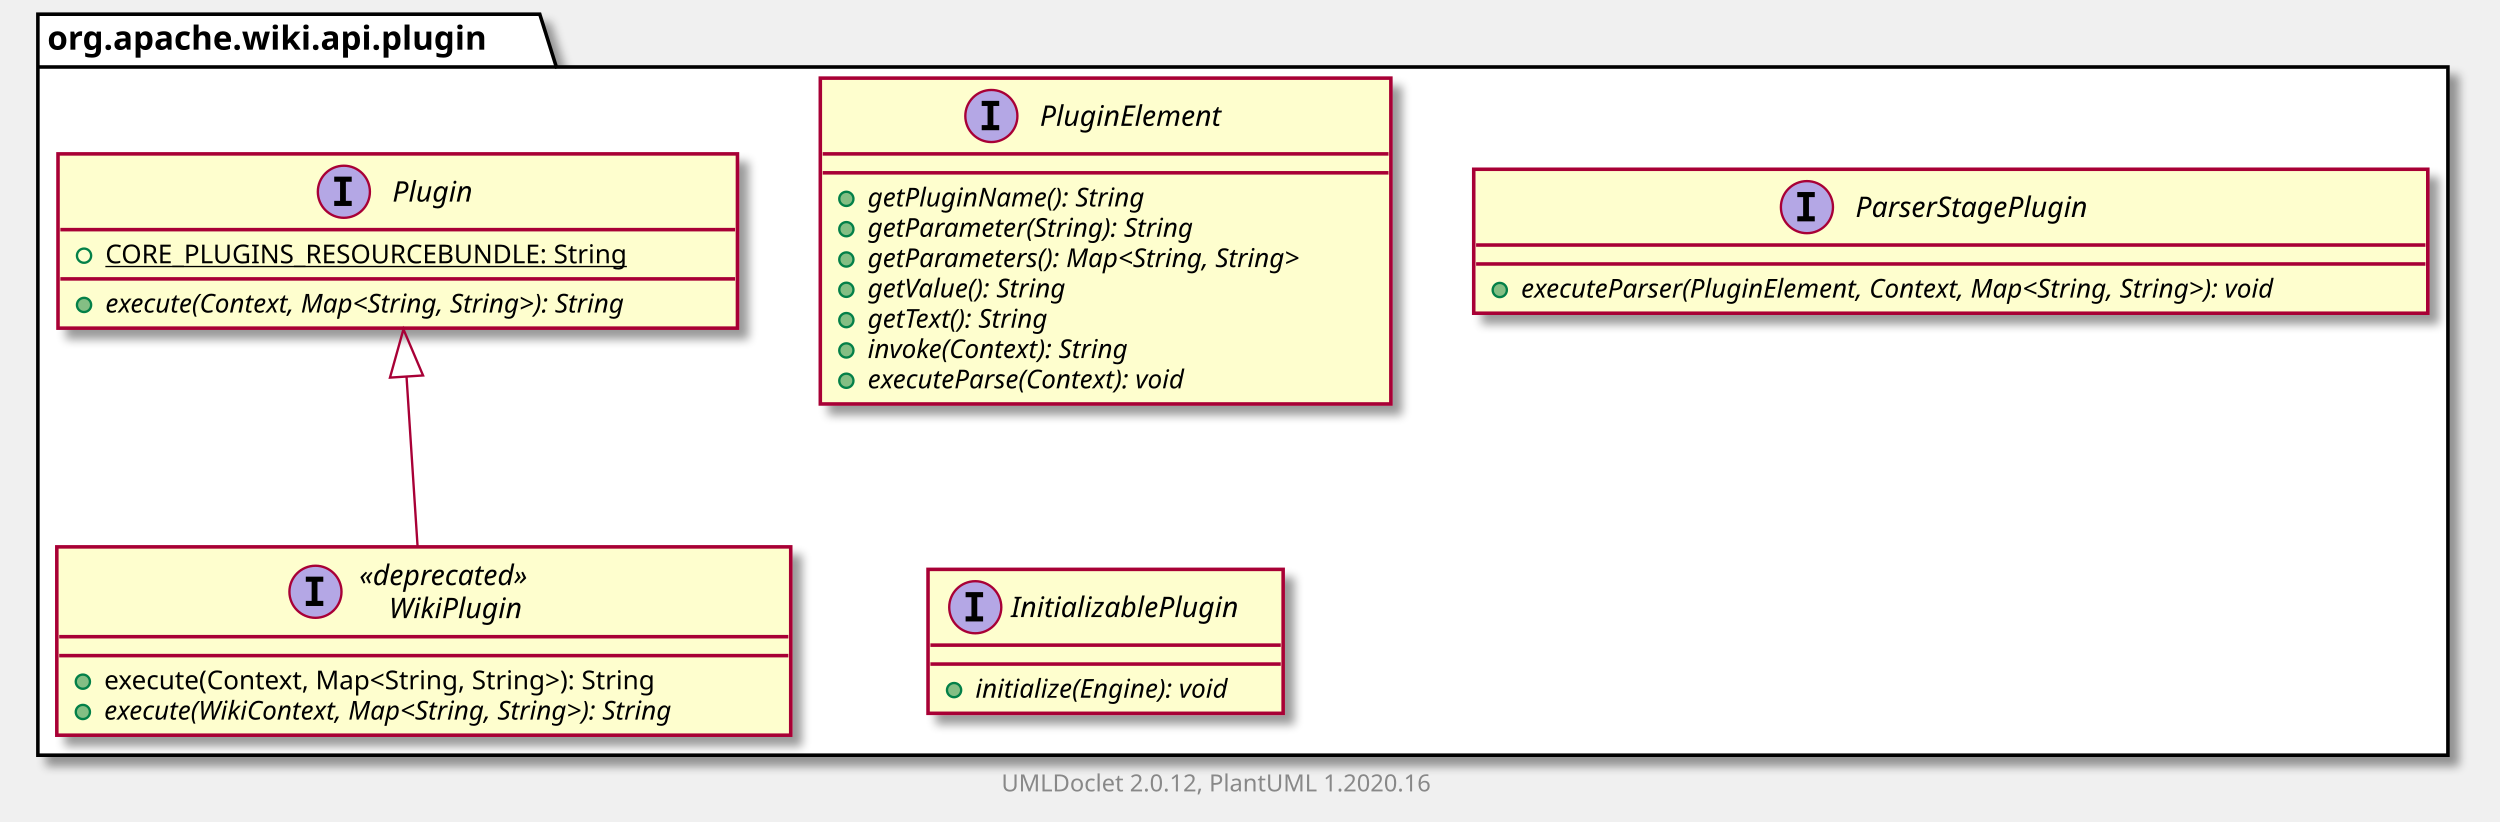
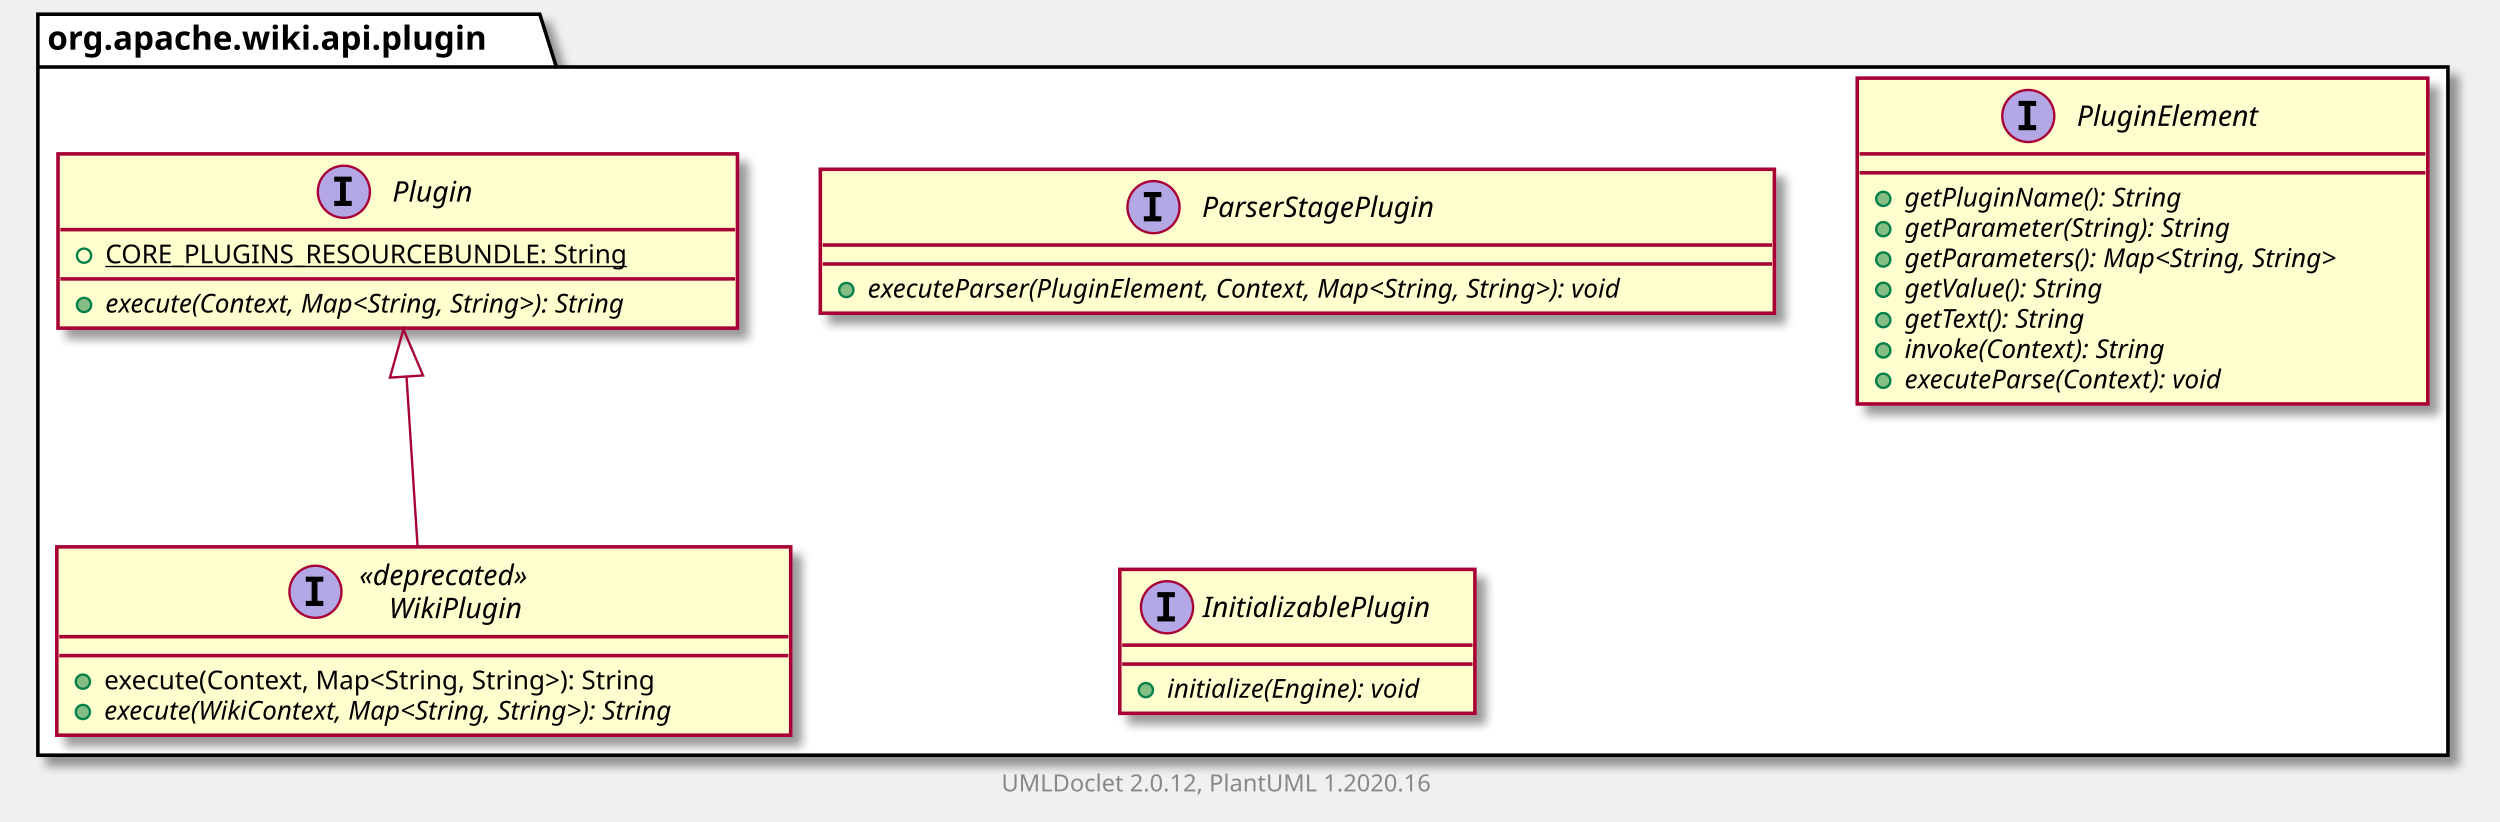
<svg xmlns="http://www.w3.org/2000/svg" xmlns:xlink="http://www.w3.org/1999/xlink" contentScriptType="application/ecmascript" contentStyleType="text/css" height="347px" preserveAspectRatio="none" style="width:1056px;height:347px;" version="1.1" viewBox="0 0 1056 347" width="1056px" zoomAndPan="magnify">
  <defs>
-     <filter height="300%" id="f1kv65yf1fxkfz" width="300%" x="-1" y="-1">
+     <filter height="300%" id="ff9b28iub86xd" width="300%" x="-1" y="-1">
      <feGaussianBlur result="blurOut" stdDeviation="2.0" />
      <feColorMatrix in="blurOut" result="blurOut2" type="matrix" values="0 0 0 0 0 0 0 0 0 0 0 0 0 0 0 0 0 0 .4 0" />
      <feOffset dx="4.0" dy="4.0" in="blurOut2" result="blurOut3" />
      <feBlend in="SourceGraphic" in2="blurOut3" mode="normal" />
    </filter>
  </defs>
  <g>
-     <polygon fill="#FFFFFF" filter="url(#f1kv65yf1fxkfz)" points="16,6,228,6,235,28.297,1034,28.297,1034,319,16,319,16,6" style="stroke: #000000; stroke-width: 1.5;" />
+     <polygon fill="#FFFFFF" filter="url(#ff9b28iub86xd)" points="16,6,228,6,235,28.297,1034,28.297,1034,319,16,319,16,6" style="stroke: #000000; stroke-width: 1.5;" />
    <line style="stroke: #000000; stroke-width: 1.5;" x1="16" x2="235" y1="28.297" y2="28.297" />
    <text fill="#000000" font-family="sans-serif" font-size="14" font-weight="bold" lengthAdjust="spacingAndGlyphs" textLength="206" x="20" y="20.995">org.apache.wiki.api.plugin</text>
+     <a href="ParserStagePlugin.html" target="_top" title="ParserStagePlugin.html" xlink:actuate="onRequest" xlink:href="ParserStagePlugin.html" xlink:show="new" xlink:title="ParserStagePlugin.html" xlink:type="simple">
+       <rect codeLine="3" fill="#FEFECE" filter="url(#ff9b28iub86xd)" height="60.805" id="org.apache.wiki.api.plugin.ParserStagePlugin" style="stroke: #A80036; stroke-width: 1.5;" width="403" x="346.5" y="71.5" />
+       <ellipse cx="487.25" cy="87.5" fill="#B4A7E5" rx="11" ry="11" style="stroke: #A80036; stroke-width: 1.0;" />
+       <path d="M483.172,83.266 L483.172,81.109 L490.562,81.109 L490.562,83.266 L488.094,83.266 L488.094,91.344 L490.562,91.344 L490.562,93.5 L483.172,93.5 L483.172,91.344 L485.641,91.344 L485.641,83.266 L483.172,83.266 Z " />
+       <text fill="#000000" font-family="sans-serif" font-size="12" font-style="italic" lengthAdjust="spacingAndGlyphs" textLength="113" x="507.75" y="91.654">ParserStagePlugin</text>
+       <line style="stroke: #A80036; stroke-width: 1.5;" x1="347.5" x2="748.5" y1="103.5" y2="103.5" />
+       <line style="stroke: #A80036; stroke-width: 1.5;" x1="347.5" x2="748.5" y1="111.5" y2="111.5" />
+       <ellipse cx="357.5" cy="122.5" fill="#84BE84" rx="3" ry="3" style="stroke: #038048; stroke-width: 1.0;" />
+       <text fill="#000000" font-family="sans-serif" font-size="11" font-style="italic" lengthAdjust="spacingAndGlyphs" textLength="377" x="366.5" y="125.71">executeParser(PluginElement, Context, Map&lt;String, String&gt;): void</text>
+     </a>
    <a href="PluginElement.html" target="_top" title="PluginElement.html" xlink:actuate="onRequest" xlink:href="PluginElement.html" xlink:show="new" xlink:title="PluginElement.html" xlink:type="simple">
-       <rect codeLine="3" fill="#FEFECE" filter="url(#f1kv65yf1fxkfz)" height="137.633" id="org.apache.wiki.api.plugin.PluginElement" style="stroke: #A80036; stroke-width: 1.5;" width="241" x="346.5" y="33" />
-       <ellipse cx="418.75" cy="49" fill="#B4A7E5" rx="11" ry="11" style="stroke: #A80036; stroke-width: 1.0;" />
-       <path d="M414.672,44.766 L414.672,42.609 L422.062,42.609 L422.062,44.766 L419.594,44.766 L419.594,52.844 L422.062,52.844 L422.062,55 L414.672,55 L414.672,52.844 L417.141,52.844 L417.141,44.766 L414.672,44.766 Z " />
-       <text fill="#000000" font-family="sans-serif" font-size="12" font-style="italic" lengthAdjust="spacingAndGlyphs" textLength="88" x="439.25" y="53.154">PluginElement</text>
-       <line style="stroke: #A80036; stroke-width: 1.5;" x1="347.5" x2="586.5" y1="65" y2="65" />
-       <line style="stroke: #A80036; stroke-width: 1.5;" x1="347.5" x2="586.5" y1="73" y2="73" />
-       <ellipse cx="357.5" cy="84" fill="#84BE84" rx="3" ry="3" style="stroke: #038048; stroke-width: 1.0;" />
-       <text fill="#000000" font-family="sans-serif" font-size="11" font-style="italic" lengthAdjust="spacingAndGlyphs" textLength="134" x="366.5" y="87.21">getPluginName(): String</text>
-       <ellipse cx="357.5" cy="96.805" fill="#84BE84" rx="3" ry="3" style="stroke: #038048; stroke-width: 1.0;" />
-       <text fill="#000000" font-family="sans-serif" font-size="11" font-style="italic" lengthAdjust="spacingAndGlyphs" textLength="160" x="366.5" y="100.015">getParameter(String): String</text>
-       <ellipse cx="357.5" cy="109.609" fill="#84BE84" rx="3" ry="3" style="stroke: #038048; stroke-width: 1.0;" />
-       <text fill="#000000" font-family="sans-serif" font-size="11" font-style="italic" lengthAdjust="spacingAndGlyphs" textLength="215" x="366.5" y="112.82">getParameters(): Map&lt;String, String&gt;</text>
-       <ellipse cx="357.5" cy="122.414" fill="#84BE84" rx="3" ry="3" style="stroke: #038048; stroke-width: 1.0;" />
-       <text fill="#000000" font-family="sans-serif" font-size="11" font-style="italic" lengthAdjust="spacingAndGlyphs" textLength="99" x="366.5" y="125.624">getValue(): String</text>
-       <ellipse cx="357.5" cy="135.219" fill="#84BE84" rx="3" ry="3" style="stroke: #038048; stroke-width: 1.0;" />
-       <text fill="#000000" font-family="sans-serif" font-size="11" font-style="italic" lengthAdjust="spacingAndGlyphs" textLength="92" x="366.5" y="138.429">getText(): String</text>
-       <ellipse cx="357.5" cy="148.023" fill="#84BE84" rx="3" ry="3" style="stroke: #038048; stroke-width: 1.0;" />
-       <text fill="#000000" font-family="sans-serif" font-size="11" font-style="italic" lengthAdjust="spacingAndGlyphs" textLength="130" x="366.5" y="151.234">invoke(Context): String</text>
-       <ellipse cx="357.5" cy="160.828" fill="#84BE84" rx="3" ry="3" style="stroke: #038048; stroke-width: 1.0;" />
-       <text fill="#000000" font-family="sans-serif" font-size="11" font-style="italic" lengthAdjust="spacingAndGlyphs" textLength="161" x="366.5" y="164.039">executeParse(Context): void</text>
+       <rect codeLine="7" fill="#FEFECE" filter="url(#ff9b28iub86xd)" height="137.633" id="org.apache.wiki.api.plugin.PluginElement" style="stroke: #A80036; stroke-width: 1.5;" width="241" x="784.5" y="33" />
+       <ellipse cx="856.75" cy="49" fill="#B4A7E5" rx="11" ry="11" style="stroke: #A80036; stroke-width: 1.0;" />
+       <path d="M852.672,44.766 L852.672,42.609 L860.062,42.609 L860.062,44.766 L857.594,44.766 L857.594,52.844 L860.062,52.844 L860.062,55 L852.672,55 L852.672,52.844 L855.141,52.844 L855.141,44.766 L852.672,44.766 Z " />
+       <text fill="#000000" font-family="sans-serif" font-size="12" font-style="italic" lengthAdjust="spacingAndGlyphs" textLength="88" x="877.25" y="53.154">PluginElement</text>
+       <line style="stroke: #A80036; stroke-width: 1.5;" x1="785.5" x2="1024.5" y1="65" y2="65" />
+       <line style="stroke: #A80036; stroke-width: 1.5;" x1="785.5" x2="1024.5" y1="73" y2="73" />
+       <ellipse cx="795.5" cy="84" fill="#84BE84" rx="3" ry="3" style="stroke: #038048; stroke-width: 1.0;" />
+       <text fill="#000000" font-family="sans-serif" font-size="11" font-style="italic" lengthAdjust="spacingAndGlyphs" textLength="134" x="804.5" y="87.21">getPluginName(): String</text>
+       <ellipse cx="795.5" cy="96.805" fill="#84BE84" rx="3" ry="3" style="stroke: #038048; stroke-width: 1.0;" />
+       <text fill="#000000" font-family="sans-serif" font-size="11" font-style="italic" lengthAdjust="spacingAndGlyphs" textLength="160" x="804.5" y="100.015">getParameter(String): String</text>
+       <ellipse cx="795.5" cy="109.609" fill="#84BE84" rx="3" ry="3" style="stroke: #038048; stroke-width: 1.0;" />
+       <text fill="#000000" font-family="sans-serif" font-size="11" font-style="italic" lengthAdjust="spacingAndGlyphs" textLength="215" x="804.5" y="112.82">getParameters(): Map&lt;String, String&gt;</text>
+       <ellipse cx="795.5" cy="122.414" fill="#84BE84" rx="3" ry="3" style="stroke: #038048; stroke-width: 1.0;" />
+       <text fill="#000000" font-family="sans-serif" font-size="11" font-style="italic" lengthAdjust="spacingAndGlyphs" textLength="99" x="804.5" y="125.624">getValue(): String</text>
+       <ellipse cx="795.5" cy="135.219" fill="#84BE84" rx="3" ry="3" style="stroke: #038048; stroke-width: 1.0;" />
+       <text fill="#000000" font-family="sans-serif" font-size="11" font-style="italic" lengthAdjust="spacingAndGlyphs" textLength="92" x="804.5" y="138.429">getText(): String</text>
+       <ellipse cx="795.5" cy="148.023" fill="#84BE84" rx="3" ry="3" style="stroke: #038048; stroke-width: 1.0;" />
+       <text fill="#000000" font-family="sans-serif" font-size="11" font-style="italic" lengthAdjust="spacingAndGlyphs" textLength="130" x="804.5" y="151.234">invoke(Context): String</text>
+       <ellipse cx="795.5" cy="160.828" fill="#84BE84" rx="3" ry="3" style="stroke: #038048; stroke-width: 1.0;" />
+       <text fill="#000000" font-family="sans-serif" font-size="11" font-style="italic" lengthAdjust="spacingAndGlyphs" textLength="161" x="804.5" y="164.039">executeParse(Context): void</text>
+     </a>
+     <a href="InitializablePlugin.html" target="_top" title="InitializablePlugin.html" xlink:actuate="onRequest" xlink:href="InitializablePlugin.html" xlink:show="new" xlink:title="InitializablePlugin.html" xlink:type="simple">
+       <rect codeLine="17" fill="#FEFECE" filter="url(#ff9b28iub86xd)" height="60.805" id="org.apache.wiki.api.plugin.InitializablePlugin" style="stroke: #A80036; stroke-width: 1.5;" width="150" x="473" y="240.5" />
+       <ellipse cx="492.95" cy="256.5" fill="#B4A7E5" rx="11" ry="11" style="stroke: #A80036; stroke-width: 1.0;" />
+       <path d="M488.872,252.266 L488.872,250.109 L496.262,250.109 L496.262,252.266 L493.794,252.266 L493.794,260.344 L496.262,260.344 L496.262,262.5 L488.872,262.5 L488.872,260.344 L491.341,260.344 L491.341,252.266 L488.872,252.266 Z " />
+       <text fill="#000000" font-family="sans-serif" font-size="12" font-style="italic" lengthAdjust="spacingAndGlyphs" textLength="107" x="508.05" y="260.654">InitializablePlugin</text>
+       <line style="stroke: #A80036; stroke-width: 1.5;" x1="474" x2="622" y1="272.5" y2="272.5" />
+       <line style="stroke: #A80036; stroke-width: 1.5;" x1="474" x2="622" y1="280.5" y2="280.5" />
+       <ellipse cx="484" cy="291.5" fill="#84BE84" rx="3" ry="3" style="stroke: #038048; stroke-width: 1.0;" />
+       <text fill="#000000" font-family="sans-serif" font-size="11" font-style="italic" lengthAdjust="spacingAndGlyphs" textLength="124" x="493" y="294.71">initialize(Engine): void</text>
    </a>
    <a href="Plugin.html" target="_top" title="Plugin.html" xlink:actuate="onRequest" xlink:href="Plugin.html" xlink:show="new" xlink:title="Plugin.html" xlink:type="simple">
-       <rect codeLine="13" fill="#FEFECE" filter="url(#f1kv65yf1fxkfz)" height="73.609" id="org.apache.wiki.api.plugin.Plugin" style="stroke: #A80036; stroke-width: 1.5;" width="287" x="24.5" y="65" />
+       <rect codeLine="21" fill="#FEFECE" filter="url(#ff9b28iub86xd)" height="73.609" id="org.apache.wiki.api.plugin.Plugin" style="stroke: #A80036; stroke-width: 1.5;" width="287" x="24.5" y="65" />
      <ellipse cx="145.25" cy="81" fill="#B4A7E5" rx="11" ry="11" style="stroke: #A80036; stroke-width: 1.0;" />
      <path d="M141.172,76.766 L141.172,74.609 L148.562,74.609 L148.562,76.766 L146.094,76.766 L146.094,84.844 L148.562,84.844 L148.562,87 L141.172,87 L141.172,84.844 L143.641,84.844 L143.641,76.766 L141.172,76.766 Z " />
      <text fill="#000000" font-family="sans-serif" font-size="12" font-style="italic" lengthAdjust="spacingAndGlyphs" textLength="37" x="165.75" y="85.154">Plugin</text>
      <line style="stroke: #A80036; stroke-width: 1.5;" x1="25.5" x2="310.5" y1="97" y2="97" />
      <ellipse cx="35.5" cy="108" fill="none" rx="3" ry="3" style="stroke: #038048; stroke-width: 1.0;" />
      <text fill="#000000" font-family="sans-serif" font-size="11" lengthAdjust="spacingAndGlyphs" text-decoration="underline" textLength="240" x="44.5" y="111.21">CORE_PLUGINS_RESOURCEBUNDLE: String</text>
      <line style="stroke: #A80036; stroke-width: 1.5;" x1="25.5" x2="310.5" y1="117.805" y2="117.805" />
      <ellipse cx="35.5" cy="128.805" fill="#84BE84" rx="3" ry="3" style="stroke: #038048; stroke-width: 1.0;" />
      <text fill="#000000" font-family="sans-serif" font-size="11" font-style="italic" lengthAdjust="spacingAndGlyphs" textLength="261" x="44.5" y="132.015">execute(Context, Map&lt;String, String&gt;): String</text>
    </a>
-     <a href="ParserStagePlugin.html" target="_top" title="ParserStagePlugin.html" xlink:actuate="onRequest" xlink:href="ParserStagePlugin.html" xlink:show="new" xlink:title="ParserStagePlugin.html" xlink:type="simple">
-       <rect codeLine="18" fill="#FEFECE" filter="url(#f1kv65yf1fxkfz)" height="60.805" id="org.apache.wiki.api.plugin.ParserStagePlugin" style="stroke: #A80036; stroke-width: 1.5;" width="403" x="622.5" y="71.5" />
-       <ellipse cx="763.25" cy="87.5" fill="#B4A7E5" rx="11" ry="11" style="stroke: #A80036; stroke-width: 1.0;" />
-       <path d="M759.172,83.266 L759.172,81.109 L766.562,81.109 L766.562,83.266 L764.094,83.266 L764.094,91.344 L766.562,91.344 L766.562,93.5 L759.172,93.5 L759.172,91.344 L761.641,91.344 L761.641,83.266 L759.172,83.266 Z " />
-       <text fill="#000000" font-family="sans-serif" font-size="12" font-style="italic" lengthAdjust="spacingAndGlyphs" textLength="113" x="783.75" y="91.654">ParserStagePlugin</text>
-       <line style="stroke: #A80036; stroke-width: 1.5;" x1="623.5" x2="1024.5" y1="103.5" y2="103.5" />
-       <line style="stroke: #A80036; stroke-width: 1.5;" x1="623.5" x2="1024.5" y1="111.5" y2="111.5" />
-       <ellipse cx="633.5" cy="122.5" fill="#84BE84" rx="3" ry="3" style="stroke: #038048; stroke-width: 1.0;" />
-       <text fill="#000000" font-family="sans-serif" font-size="11" font-style="italic" lengthAdjust="spacingAndGlyphs" textLength="377" x="642.5" y="125.71">executeParser(PluginElement, Context, Map&lt;String, String&gt;): void</text>
-     </a>
-     <a href="InitializablePlugin.html" target="_top" title="InitializablePlugin.html" xlink:actuate="onRequest" xlink:href="InitializablePlugin.html" xlink:show="new" xlink:title="InitializablePlugin.html" xlink:type="simple">
-       <rect codeLine="22" fill="#FEFECE" filter="url(#f1kv65yf1fxkfz)" height="60.805" id="org.apache.wiki.api.plugin.InitializablePlugin" style="stroke: #A80036; stroke-width: 1.5;" width="150" x="392" y="240.5" />
-       <ellipse cx="411.95" cy="256.5" fill="#B4A7E5" rx="11" ry="11" style="stroke: #A80036; stroke-width: 1.0;" />
-       <path d="M407.872,252.266 L407.872,250.109 L415.262,250.109 L415.262,252.266 L412.794,252.266 L412.794,260.344 L415.262,260.344 L415.262,262.5 L407.872,262.5 L407.872,260.344 L410.341,260.344 L410.341,252.266 L407.872,252.266 Z " />
-       <text fill="#000000" font-family="sans-serif" font-size="12" font-style="italic" lengthAdjust="spacingAndGlyphs" textLength="107" x="427.05" y="260.654">InitializablePlugin</text>
-       <line style="stroke: #A80036; stroke-width: 1.5;" x1="393" x2="541" y1="272.5" y2="272.5" />
-       <line style="stroke: #A80036; stroke-width: 1.5;" x1="393" x2="541" y1="280.5" y2="280.5" />
-       <ellipse cx="403" cy="291.5" fill="#84BE84" rx="3" ry="3" style="stroke: #038048; stroke-width: 1.0;" />
-       <text fill="#000000" font-family="sans-serif" font-size="11" font-style="italic" lengthAdjust="spacingAndGlyphs" textLength="124" x="412" y="294.71">initialize(Engine): void</text>
-     </a>
    <a href="WikiPlugin.html" target="_top" title="WikiPlugin.html" xlink:actuate="onRequest" xlink:href="WikiPlugin.html" xlink:show="new" xlink:title="WikiPlugin.html" xlink:type="simple">
-       <rect codeLine="26" fill="#FEFECE" filter="url(#f1kv65yf1fxkfz)" height="79.547" id="org.apache.wiki.api.plugin.WikiPlugin" style="stroke: #A80036; stroke-width: 1.5;" width="310" x="24" y="231" />
+       <rect codeLine="26" fill="#FEFECE" filter="url(#ff9b28iub86xd)" height="79.547" id="org.apache.wiki.api.plugin.WikiPlugin" style="stroke: #A80036; stroke-width: 1.5;" width="310" x="24" y="231" />
      <ellipse cx="133.25" cy="249.969" fill="#B4A7E5" rx="11" ry="11" style="stroke: #A80036; stroke-width: 1.0;" />
      <path d="M129.172,245.734 L129.172,243.578 L136.562,243.578 L136.562,245.734 L134.094,245.734 L134.094,253.812 L136.562,253.812 L136.562,255.969 L129.172,255.969 L129.172,253.812 L131.641,253.812 L131.641,245.734 L129.172,245.734 Z " />
      <text fill="#000000" font-family="sans-serif" font-size="12" font-style="italic" lengthAdjust="spacingAndGlyphs" textLength="87" x="151.75" y="247.139">«deprecated»</text>
      <text fill="#000000" font-family="sans-serif" font-size="12" font-style="italic" lengthAdjust="spacingAndGlyphs" textLength="62" x="164.25" y="261.107">WikiPlugin</text>
      <line style="stroke: #A80036; stroke-width: 1.5;" x1="25" x2="333" y1="268.938" y2="268.938" />
      <line style="stroke: #A80036; stroke-width: 1.5;" x1="25" x2="333" y1="276.938" y2="276.938" />
      <ellipse cx="35" cy="287.938" fill="#84BE84" rx="3" ry="3" style="stroke: #038048; stroke-width: 1.0;" />
      <text fill="#000000" font-family="sans-serif" font-size="11" lengthAdjust="spacingAndGlyphs" textLength="262" x="44" y="291.148">execute(Context, Map&lt;String, String&gt;): String</text>
      <ellipse cx="35" cy="300.742" fill="#84BE84" rx="3" ry="3" style="stroke: #038048; stroke-width: 1.0;" />
      <text fill="#000000" font-family="sans-serif" font-size="11" font-style="italic" lengthAdjust="spacingAndGlyphs" textLength="284" x="44" y="303.953">execute(WikiContext, Map&lt;String, String&gt;): String</text>
    </a>
    <path codeLine="31" d="M171.719,159.138 C173.25,182.655 174.987,209.343 176.38,230.751 " fill="none" id="org.apache.wiki.api.plugin.Plugin-backto-org.apache.wiki.api.plugin.WikiPlugin" style="stroke: #A80036; stroke-width: 1.0;" />
    <polygon fill="none" points="164.728,159.5,170.414,139.088,178.698,158.591,164.728,159.5" style="stroke: #A80036; stroke-width: 1.0;" />
    <text fill="#888888" font-family="sans-serif" font-size="10" lengthAdjust="spacingAndGlyphs" textLength="192" x="423" y="334.282">UMLDoclet 2.0.12, PlantUML 1.2020.16</text>
  </g>
</svg>
